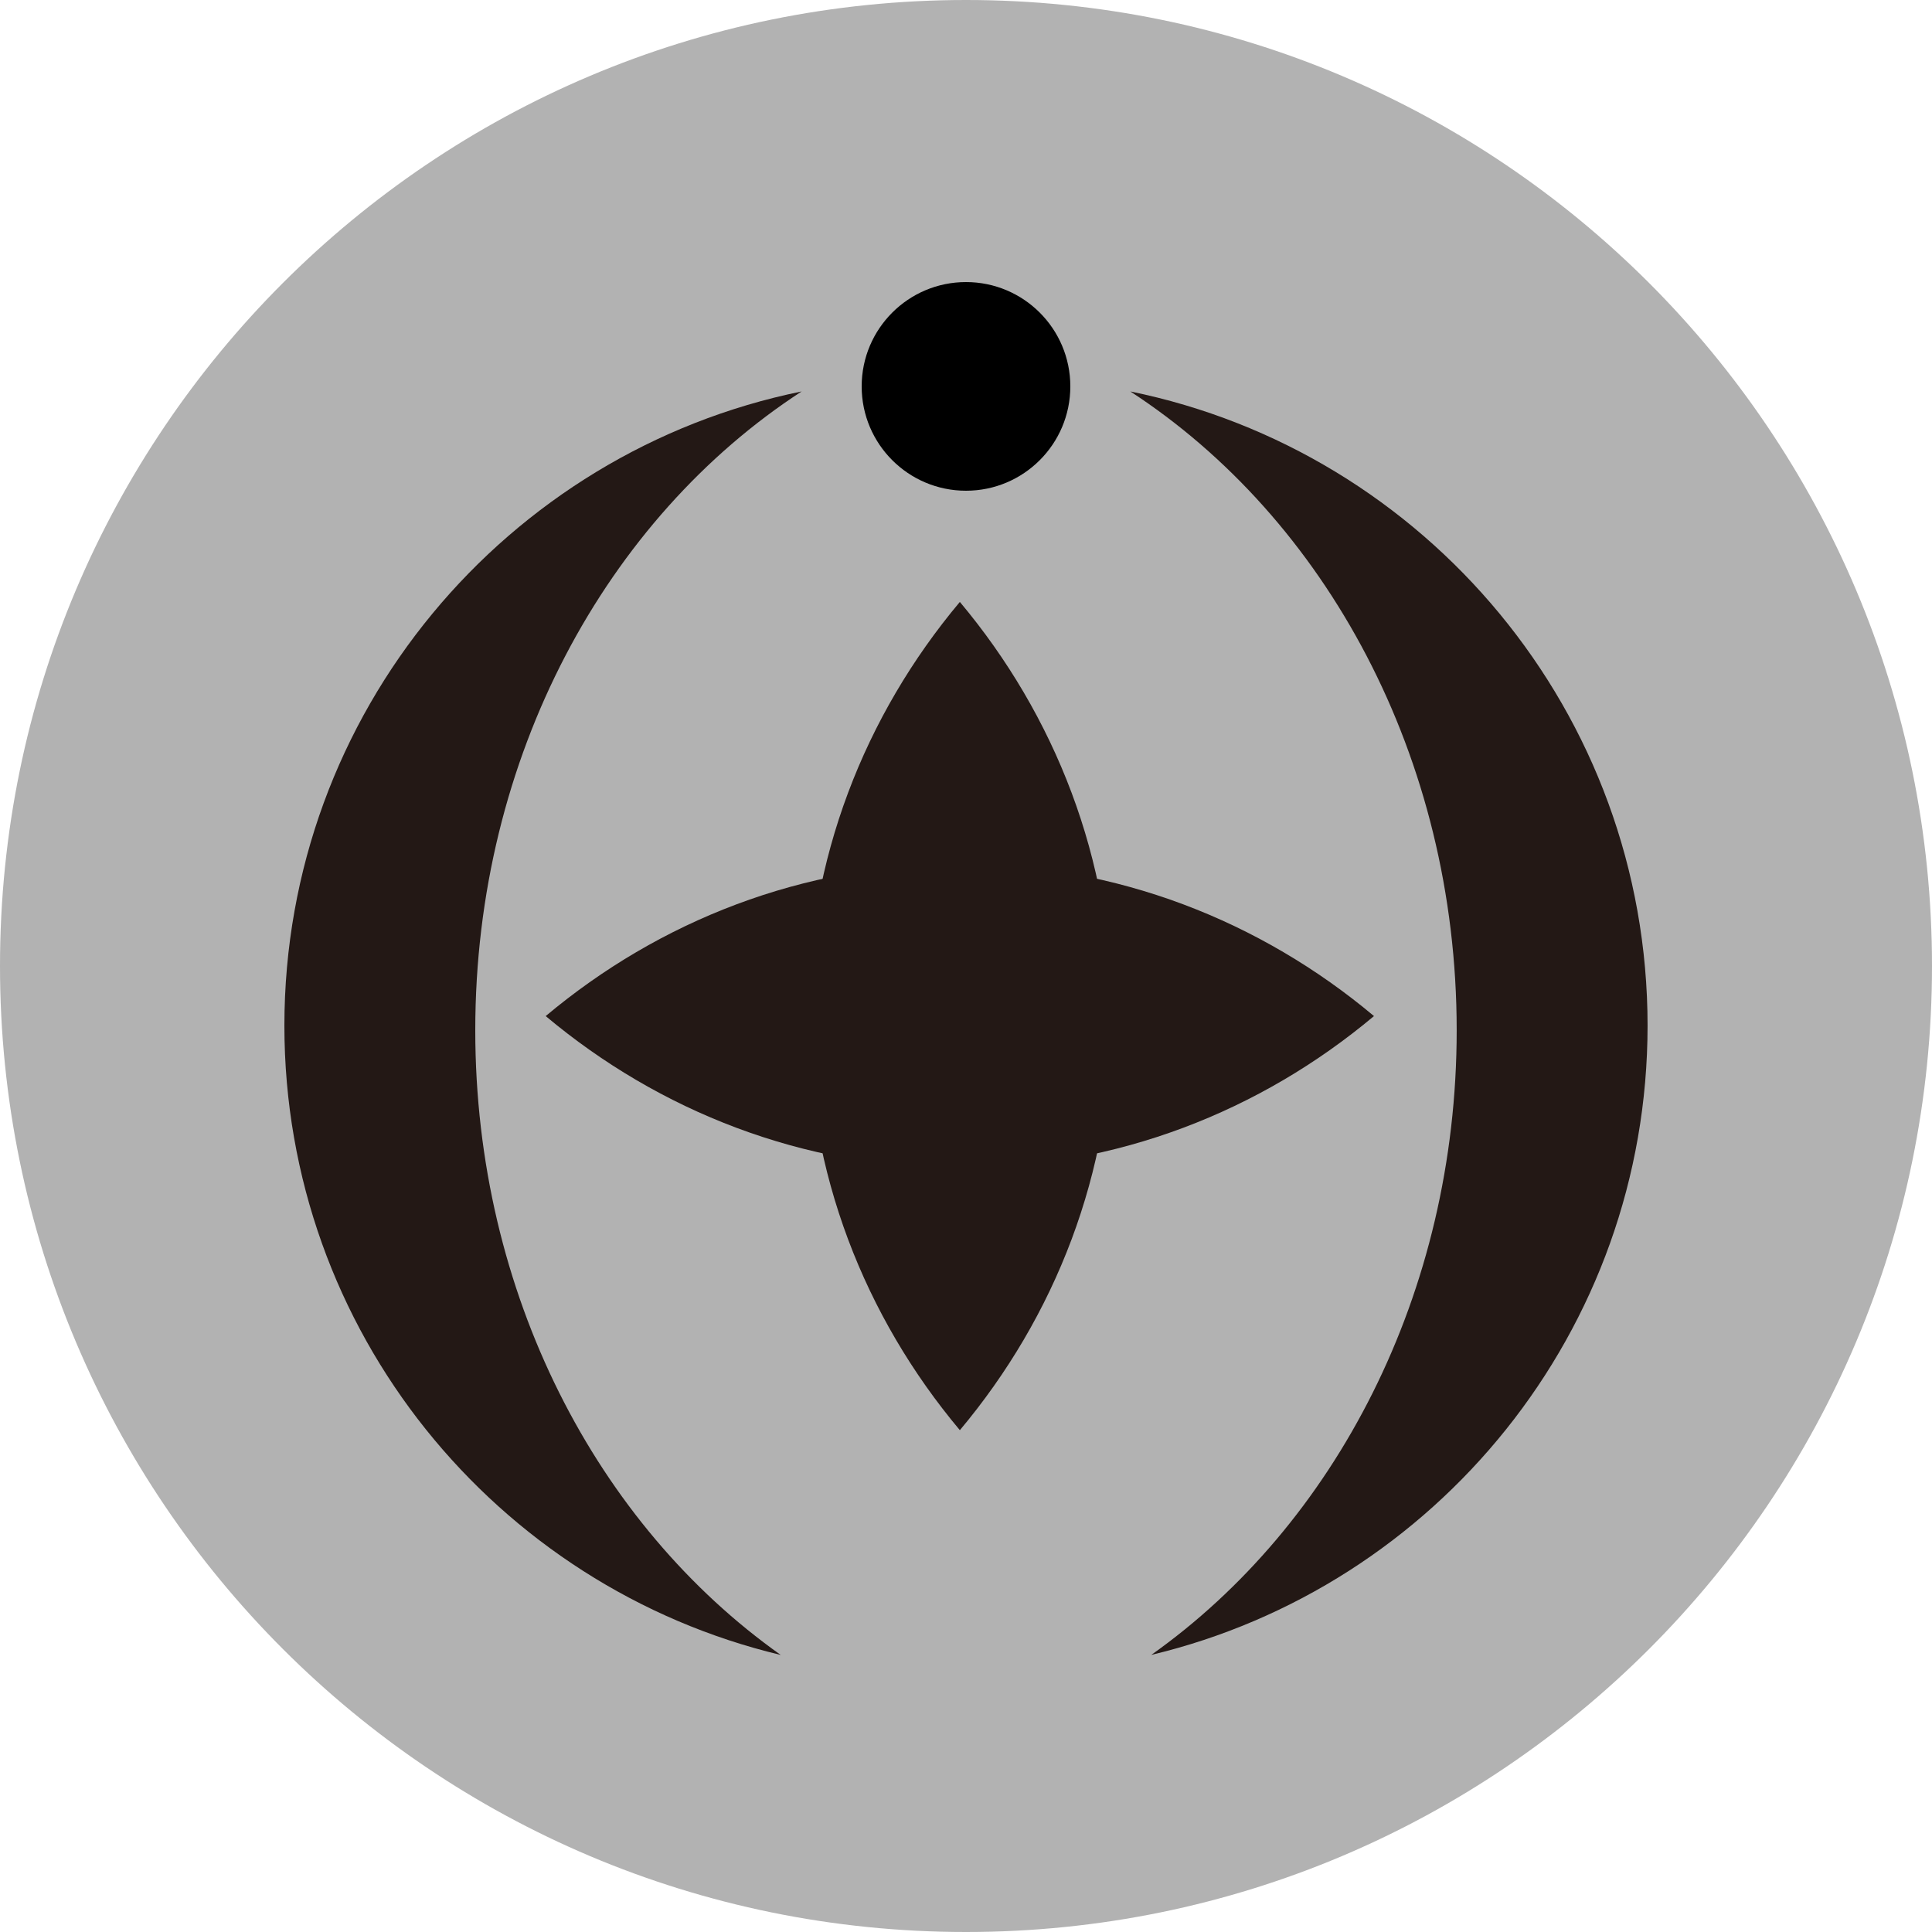
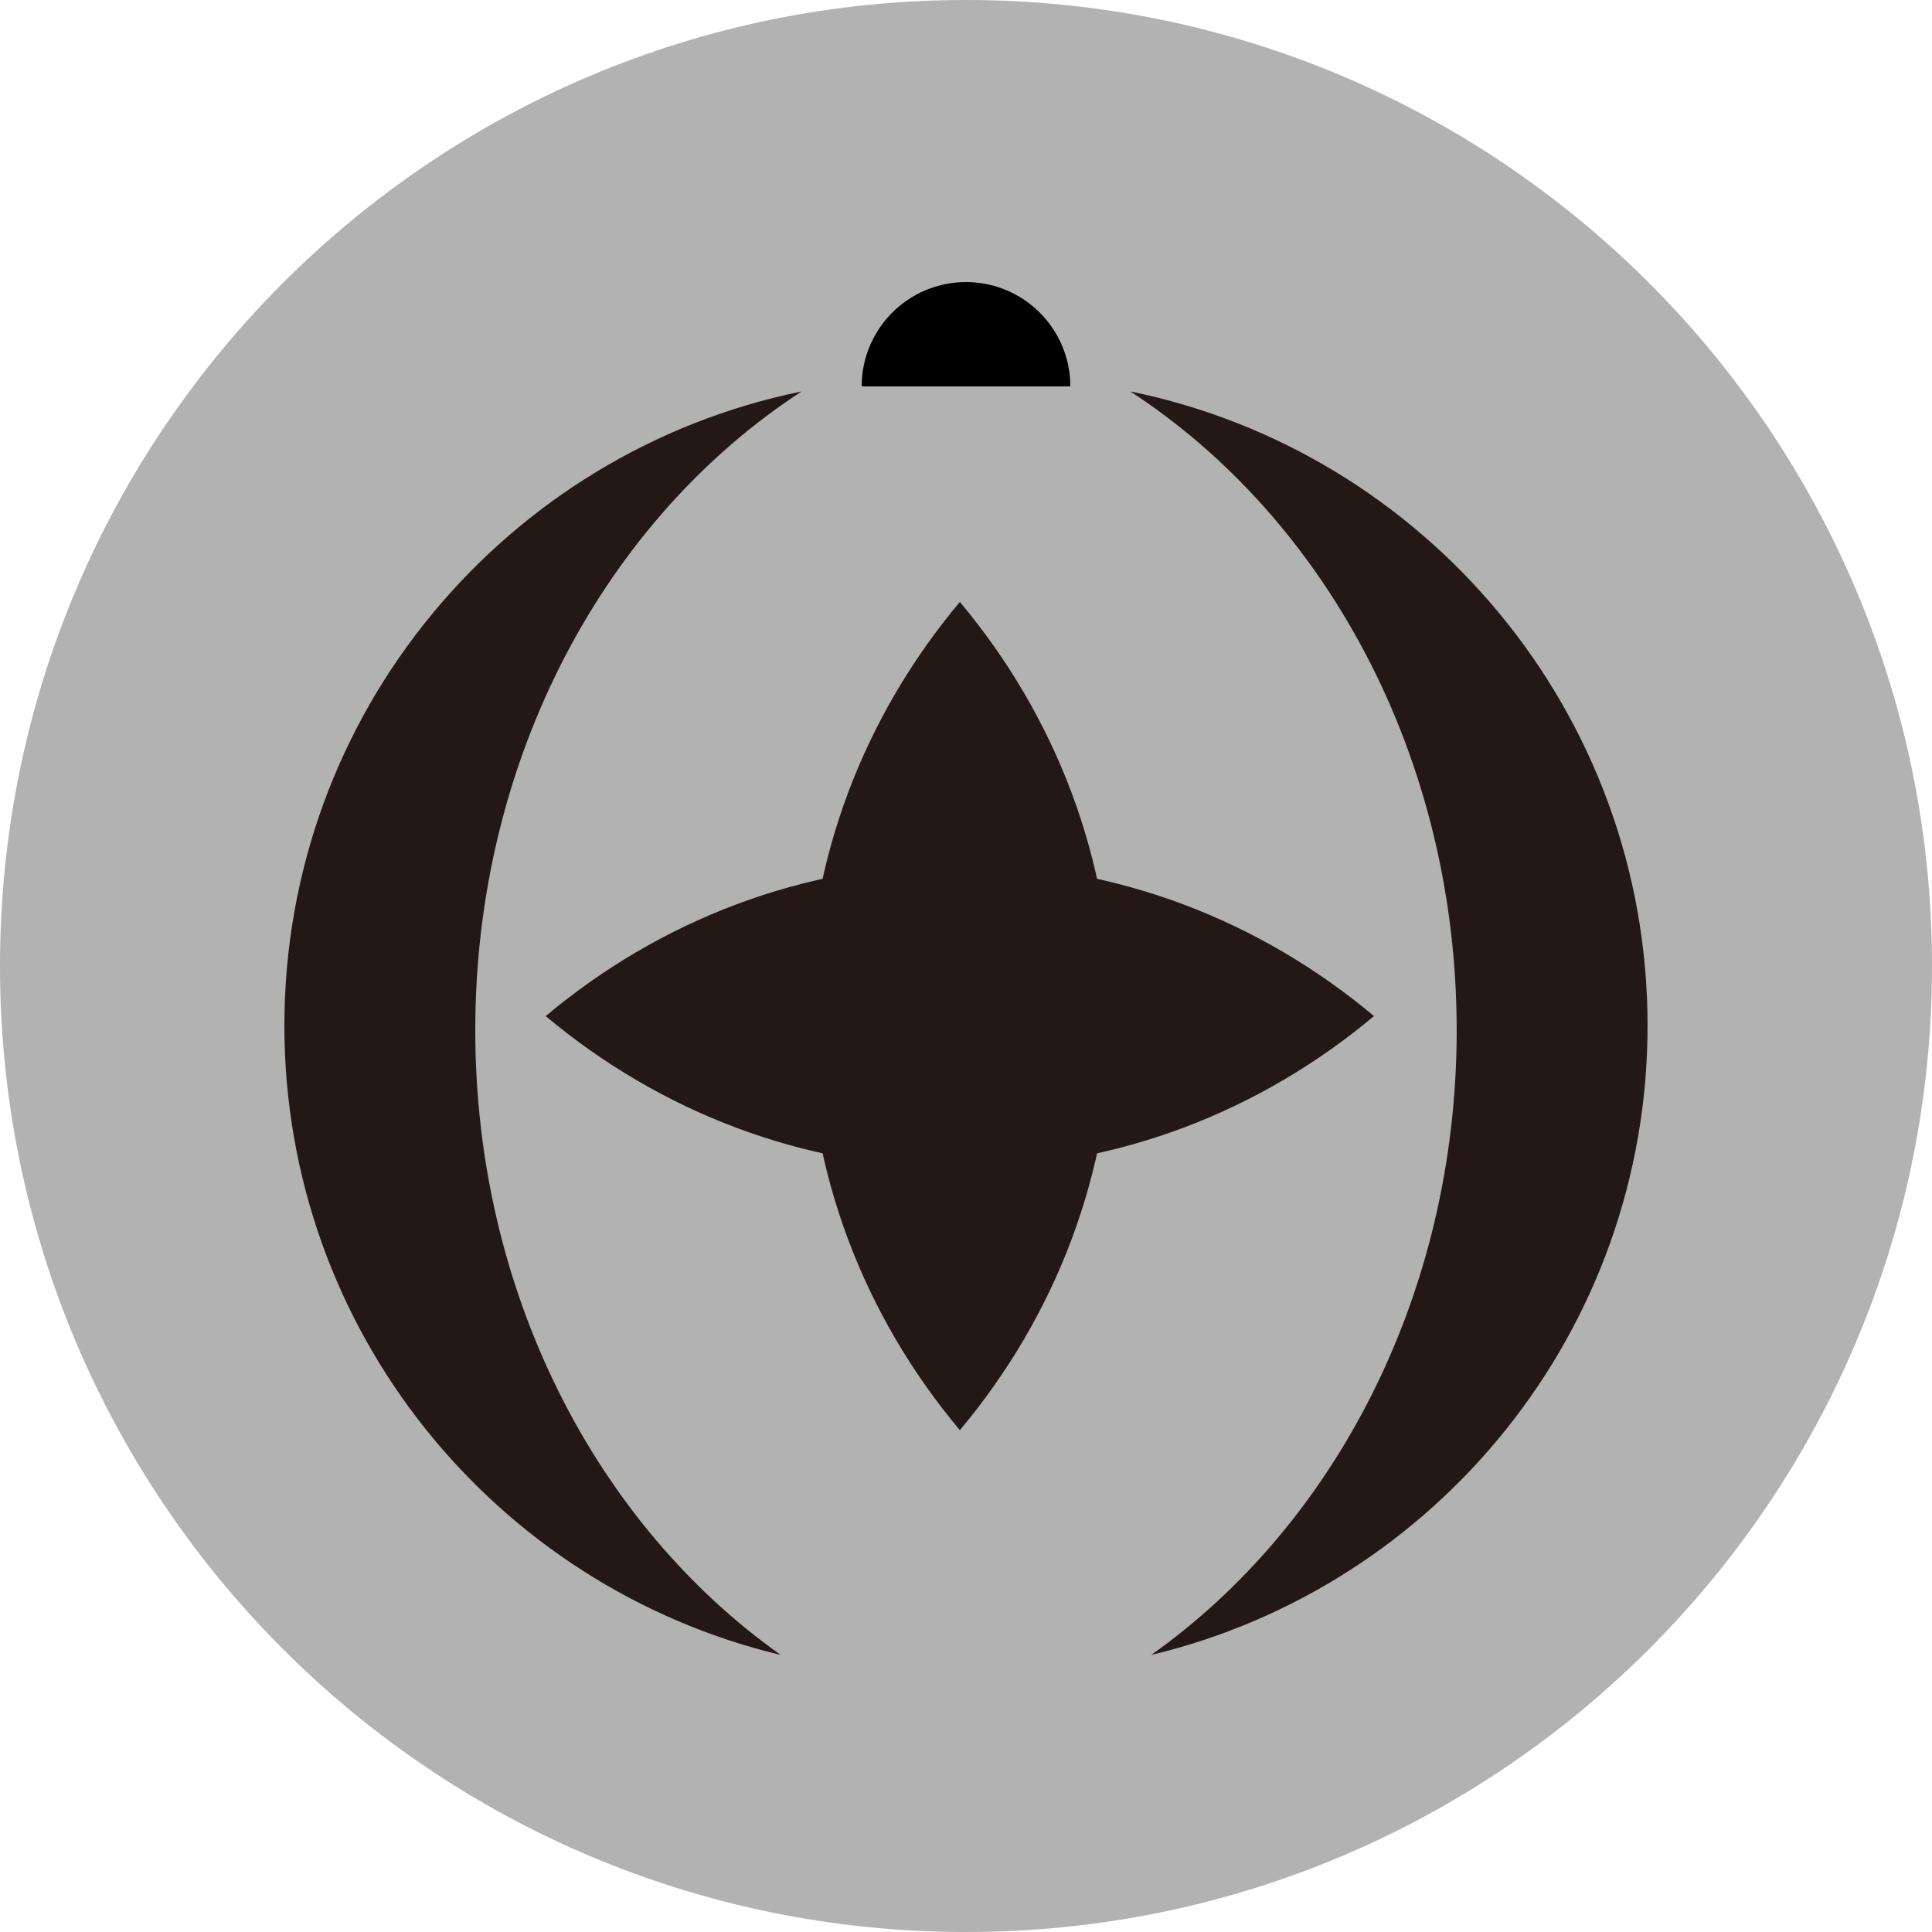
<svg xmlns="http://www.w3.org/2000/svg" version="1.1" id="Ebene_1" x="0px" y="0px" width="100px" height="100px" viewBox="0 0 100 100" enable-background="new 0 0 100 100" xml:space="preserve">
  <circle fill="#B2B2B2" cx="50" cy="50" r="50" />
  <path fill-rule="evenodd" clip-rule="evenodd" d="m 55.4 20 a 5.4 5.4 0 0 0 -10.8 0" />
-   <path fill-rule="evenodd" clip-rule="evenodd" d="m 55.4 20 a 5.4 5.4 0 0 1 -10.8 0" />
  <path fill="#231815" d="M24.6,53.326c0-14.16,6.805-26.504,16.893-33.065C26.216,23.375,14.72,36.888,14.72,53.086  c0,15.811,10.959,29.055,25.691,32.574C30.92,78.938,24.6,66.973,24.6,53.326z" />
  <path fill="#231815" d="M75.398,53.324c0-14.157-6.806-26.501-16.894-33.063c15.28,3.114,26.774,16.627,26.774,32.823  c0,15.813-10.959,29.055-25.689,32.574C69.079,78.936,75.398,66.971,75.398,53.324z" />
  <path fill="#231815" d="M41.806,52.592c0,8.113,2.951,15.564,7.876,21.434c4.923-5.868,7.873-13.317,7.873-21.434  c0-8.117-2.949-15.566-7.873-21.436C44.758,37.024,41.806,44.476,41.806,52.592z" />
  <path fill="#231815" d="M49.682,44.716c-8.116,0-15.565,2.952-21.437,7.876c5.869,4.922,13.319,7.875,21.437,7.875  c8.115,0,15.563-2.951,21.435-7.875C65.246,47.667,57.797,44.716,49.682,44.716z" />
</svg>
